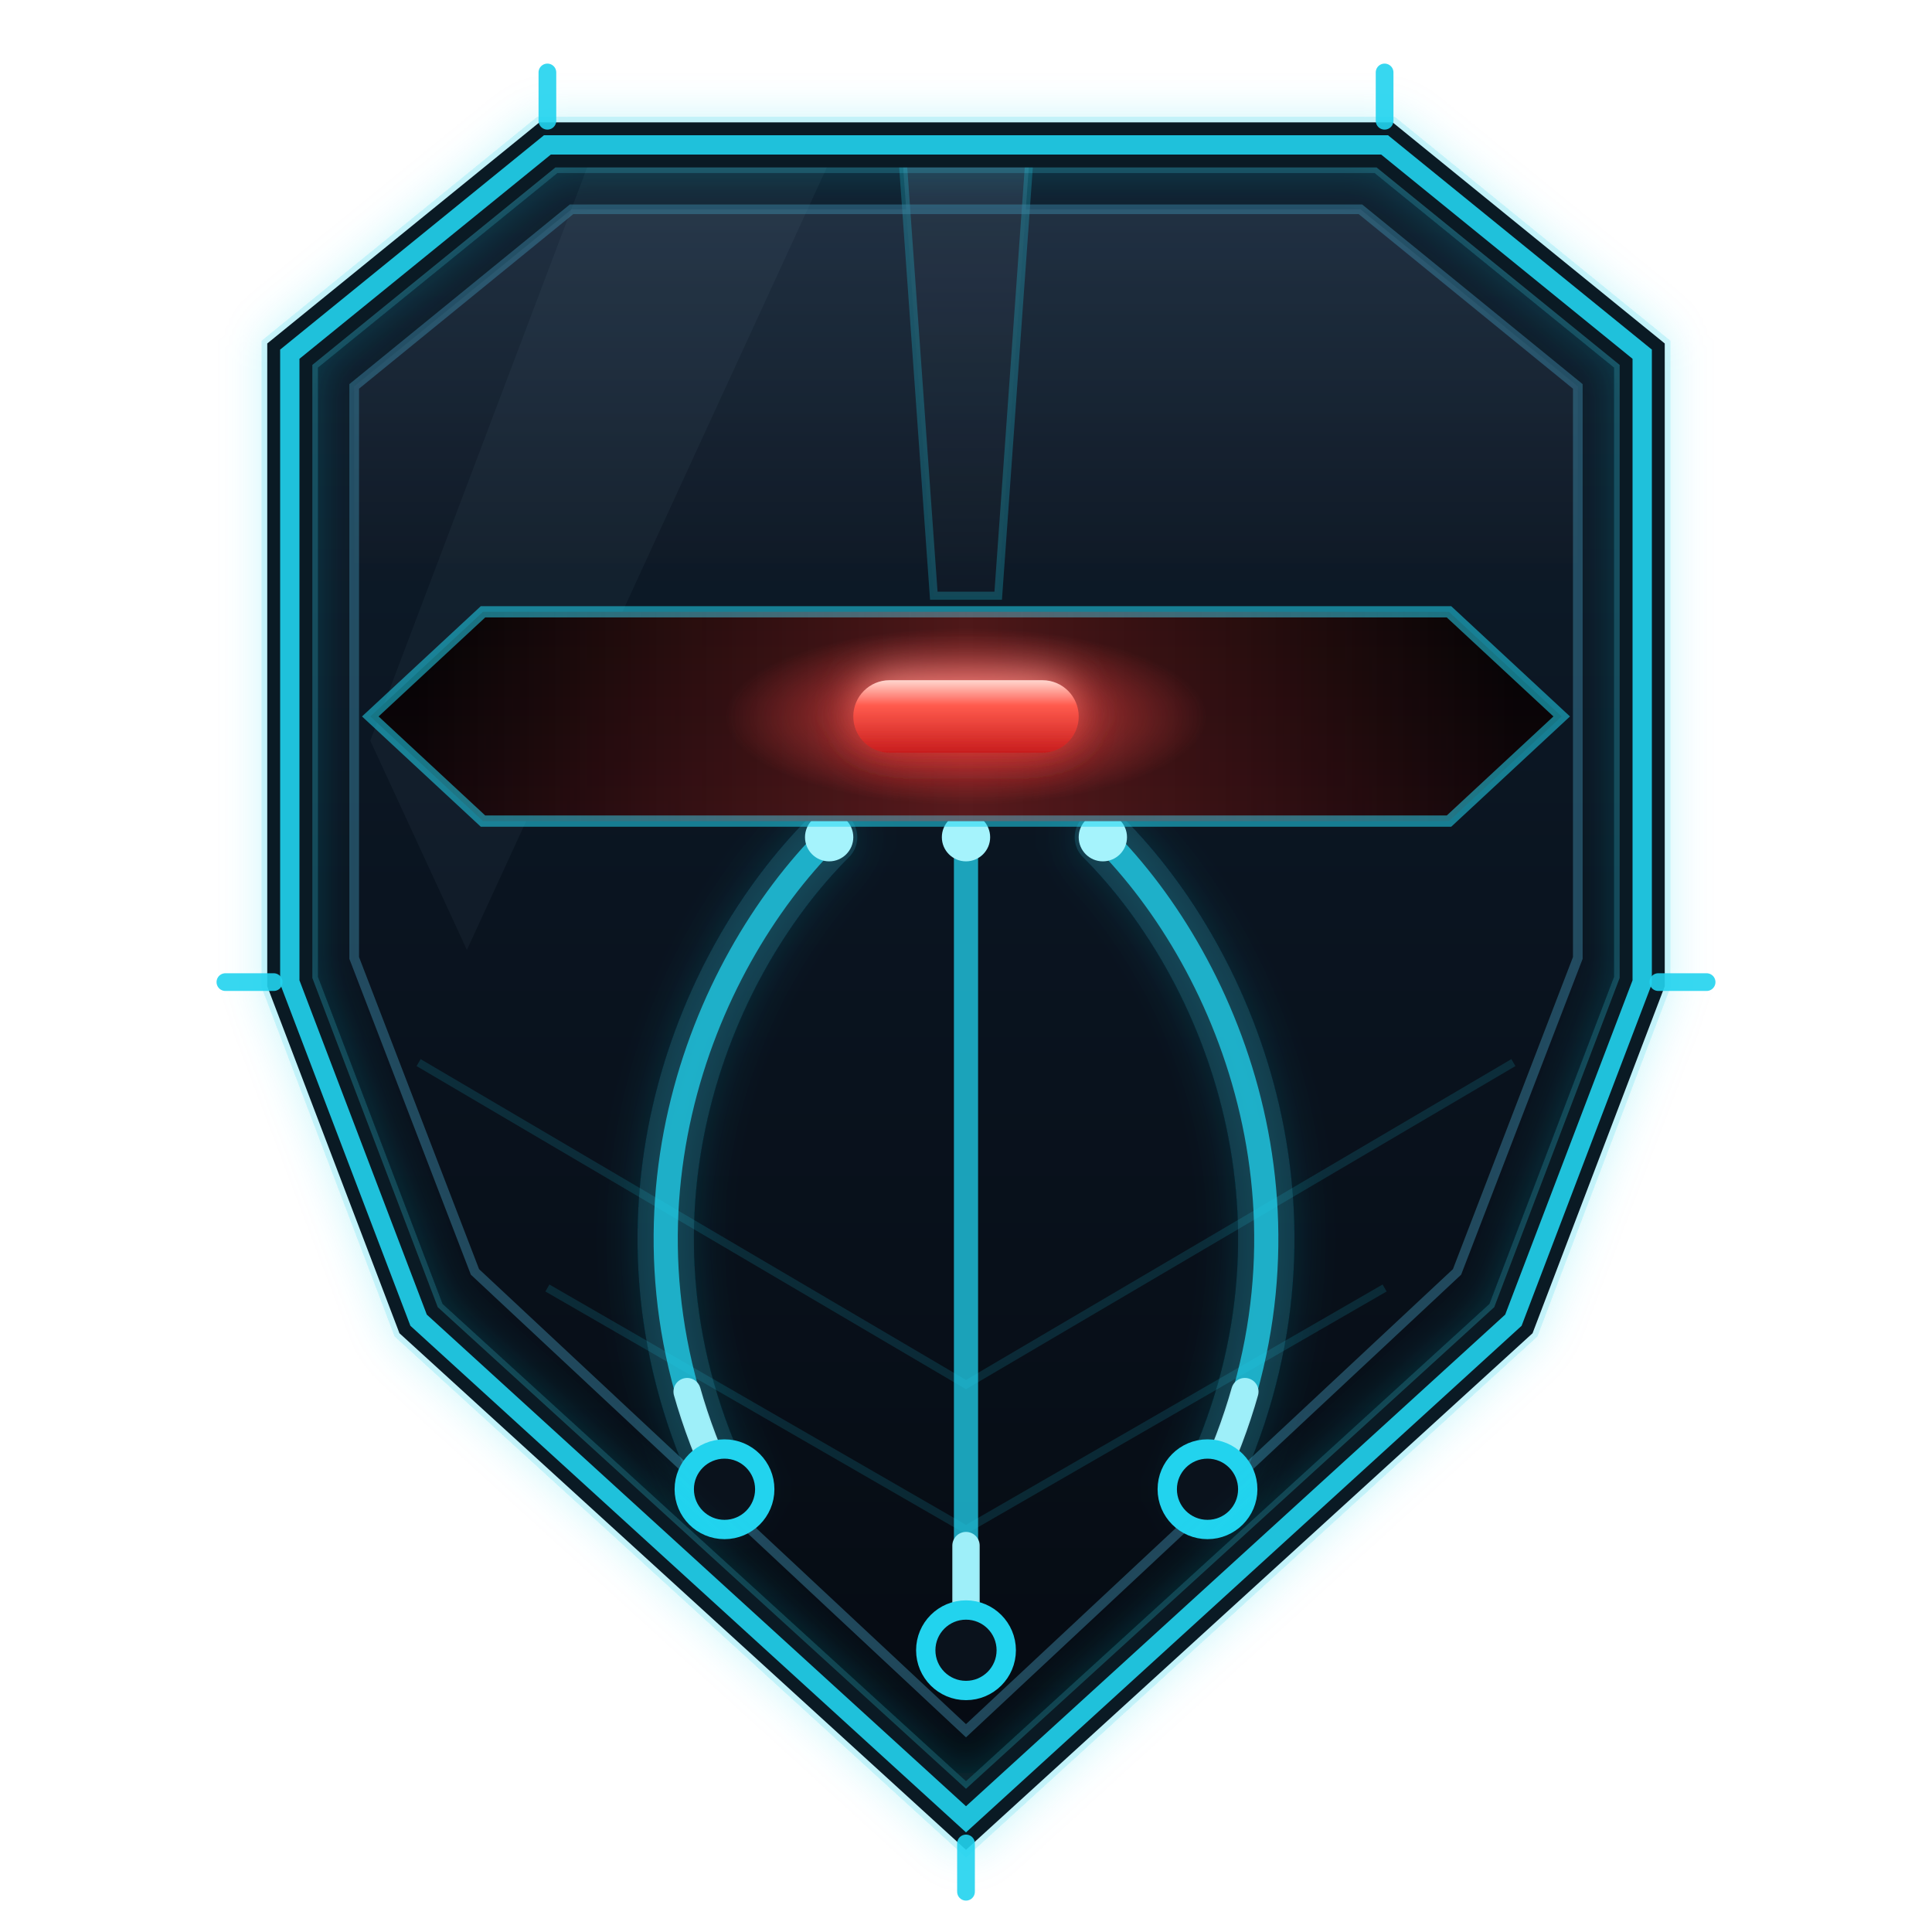
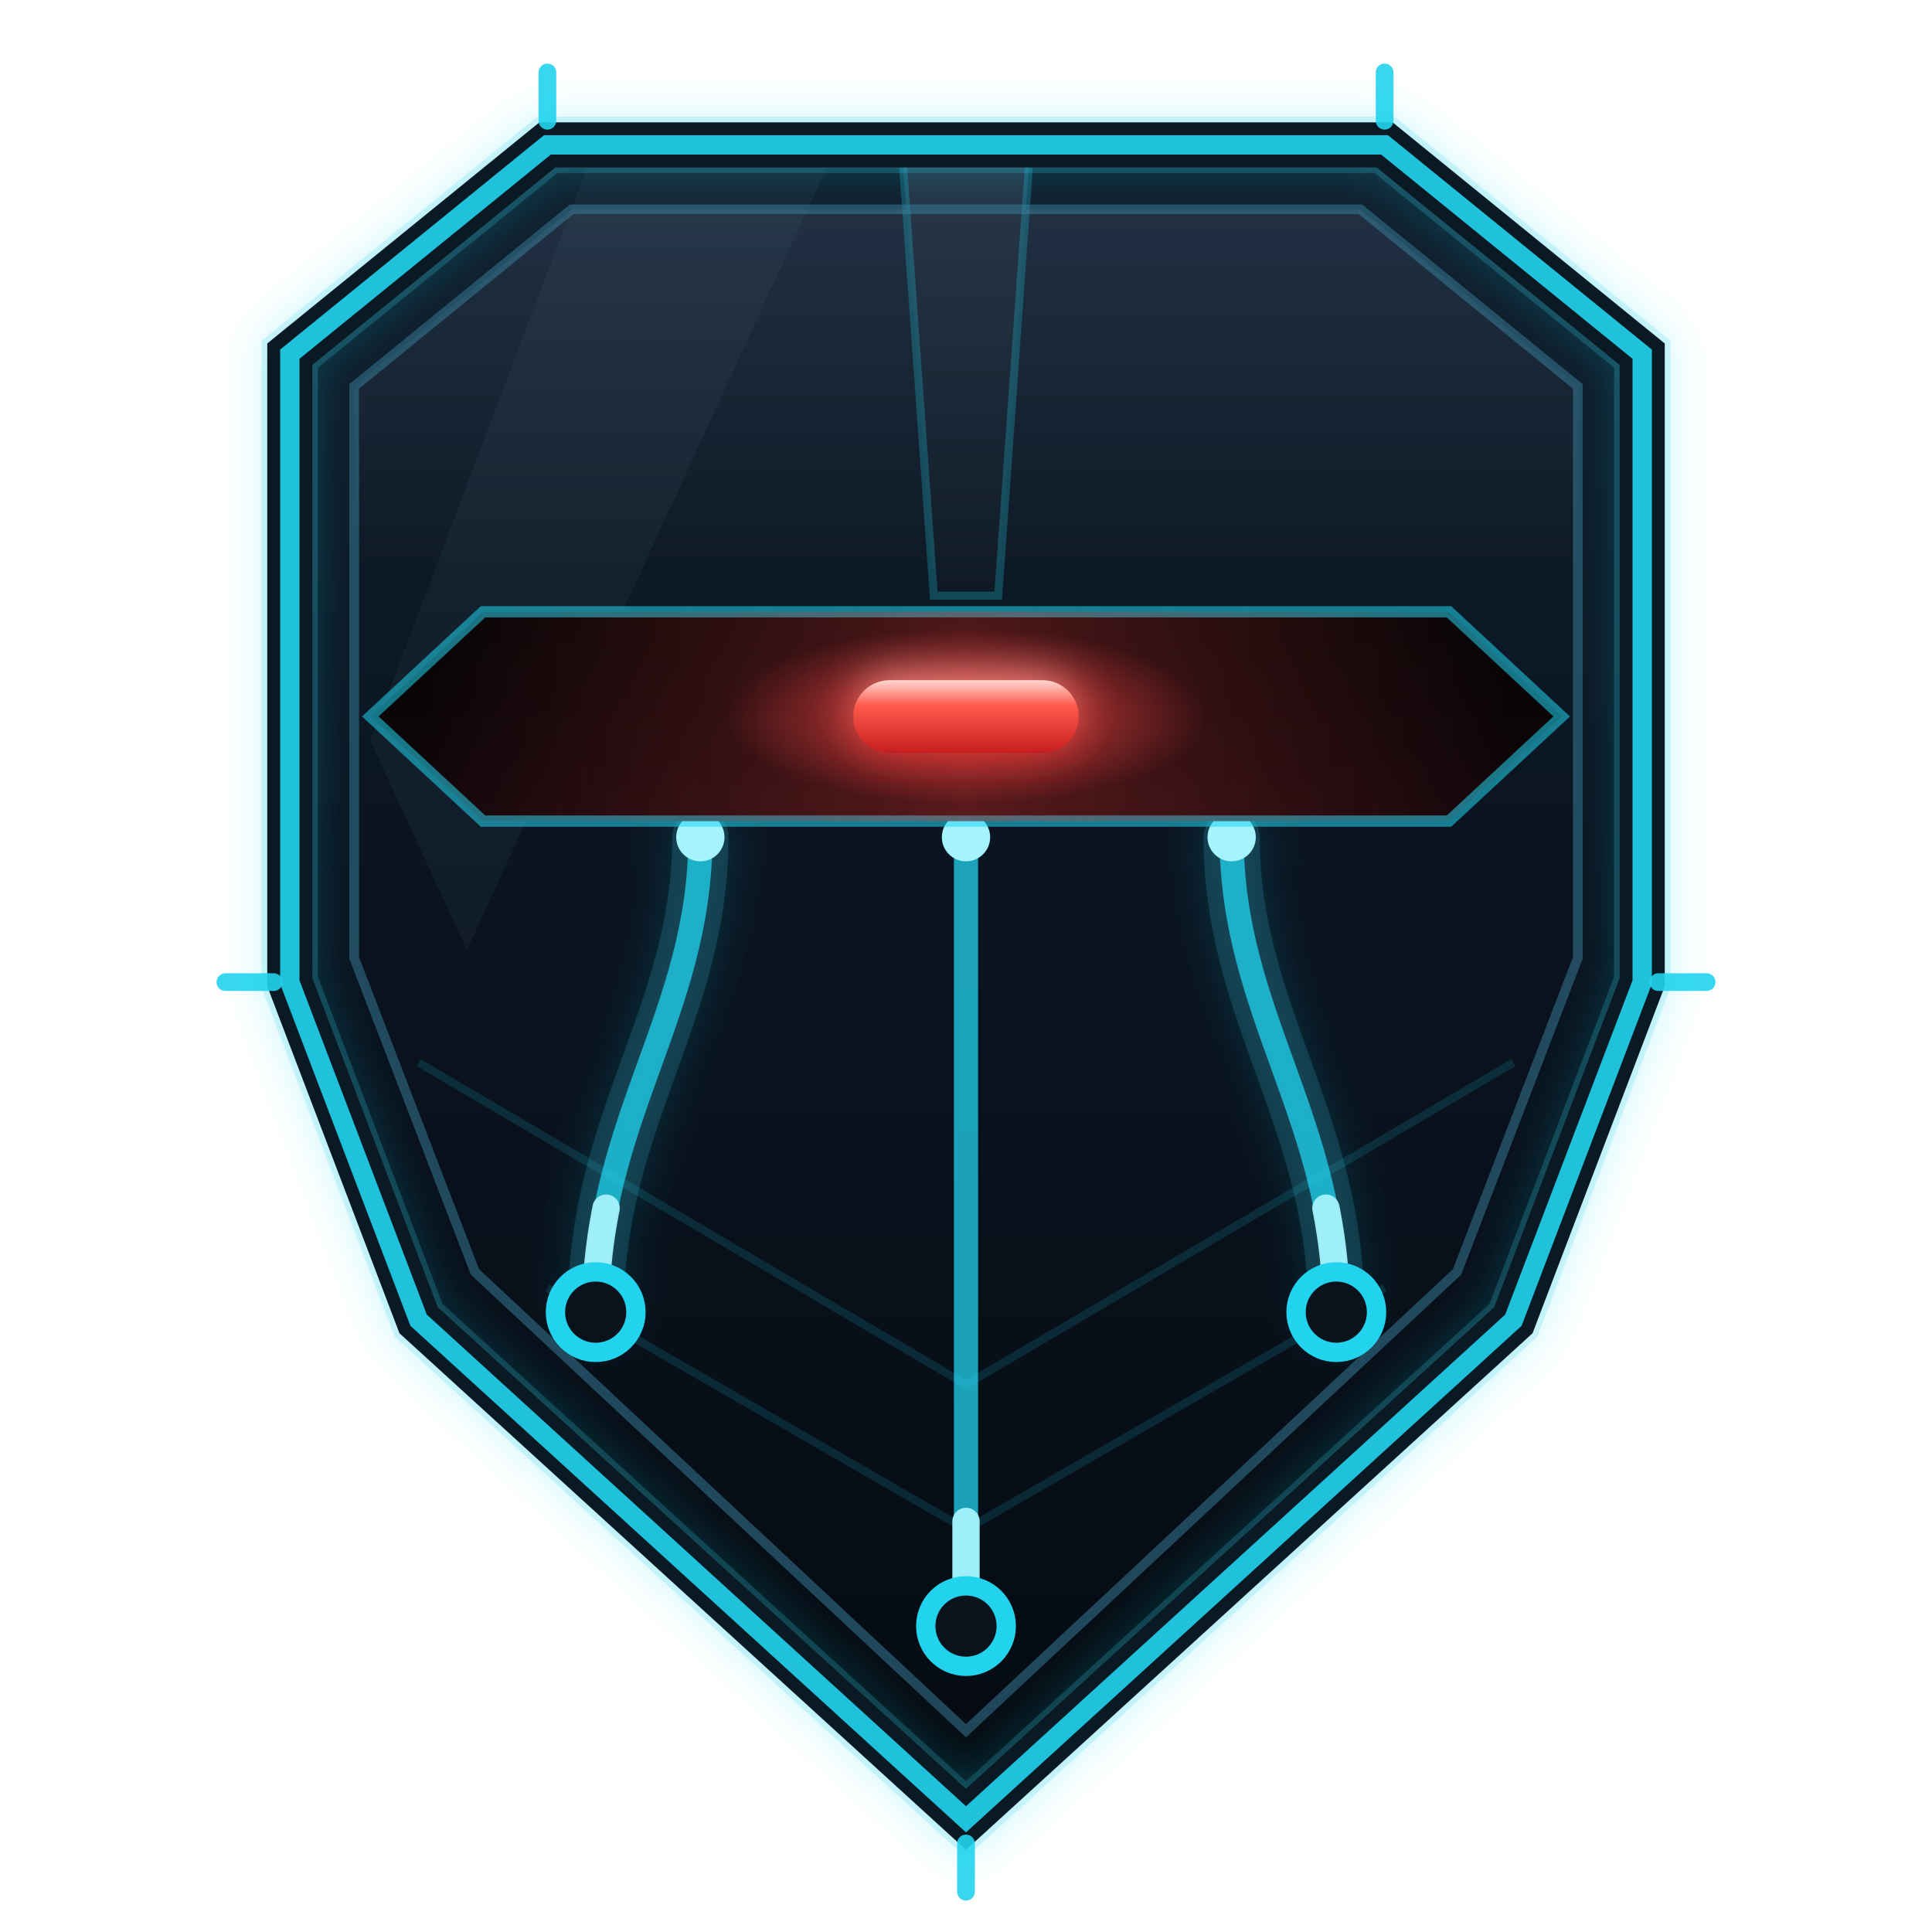
<svg xmlns="http://www.w3.org/2000/svg" viewBox="0 0 240 240" width="240" height="240" role="img" aria-label="Galadriel sentinel shield: an angular futuristic crest whose visor slit carries a sweeping red scanning eye; three fiber-optic sensor channels stream into it from below — the watcher that looks for the channel that lies.">
  <defs>
    <linearGradient id="plate" x1="0" y1="0" x2="0" y2="1">
      <stop offset="0%" stop-color="#10202f" />
      <stop offset="45%" stop-color="#0a1420" />
      <stop offset="100%" stop-color="#050a11" />
    </linearGradient>
    <linearGradient id="crown" x1="0" y1="0" x2="0" y2="1">
      <stop offset="0%" stop-color="#2a3a4d" />
      <stop offset="100%" stop-color="#101a26" />
    </linearGradient>
    <linearGradient id="slitwell" x1="0" y1="0" x2="0" y2="1">
      <stop offset="0%" stop-color="#020304" />
      <stop offset="100%" stop-color="#12060a" />
    </linearGradient>
    <linearGradient id="trail" x1="0" y1="0" x2="1" y2="0">
      <stop offset="0%" stop-color="#ef4444" stop-opacity="0" />
      <stop offset="50%" stop-color="#ef4444" stop-opacity="0.32" />
      <stop offset="100%" stop-color="#ef4444" stop-opacity="0" />
    </linearGradient>
    <radialGradient id="eyeglow" cx="50%" cy="50%" r="50%">
      <stop offset="0%" stop-color="#ff6b5e" stop-opacity="0.9" />
      <stop offset="45%" stop-color="#ef4444" stop-opacity="0.5" />
      <stop offset="100%" stop-color="#ef4444" stop-opacity="0" />
    </radialGradient>
    <linearGradient id="eyecore" x1="0" y1="0" x2="0" y2="1">
      <stop offset="0%" stop-color="#ffd7cf" />
      <stop offset="35%" stop-color="#ff5a4d" />
      <stop offset="100%" stop-color="#c81e1e" />
    </linearGradient>
    <filter id="glow" x="-60%" y="-60%" width="220%" height="220%">
      <feGaussianBlur stdDeviation="2.6" result="b" />
      <feMerge>
        <feMergeNode in="b" />
        <feMergeNode in="SourceGraphic" />
      </feMerge>
    </filter>
    <style>
      .rim{fill:none;stroke:#22d3ee;stroke-width:2.4;stroke-linejoin:miter;stroke-opacity:.9}
      .rimdark{fill:none;stroke:#0a1a24;stroke-width:5.6;stroke-linejoin:miter}
      .rimglow{fill:none;stroke:#22d3ee;stroke-width:7;stroke-linejoin:miter;stroke-opacity:.2;filter:url(#glow)}
      .vtick{stroke:#22d3ee;stroke-width:2.2;stroke-linecap:round;stroke-opacity:.9}
      .bevel{fill:none;stroke:#3b82a0;stroke-width:1.2;stroke-opacity:.5;stroke-linejoin:miter}
      .facet{stroke:#22d3ee;stroke-width:1;stroke-opacity:.14}
      .slitedge{fill:none;stroke:#22d3ee;stroke-width:1.4;stroke-opacity:.55;stroke-linejoin:miter}
      .fiber{fill:none;stroke:#22d3ee;stroke-width:3;stroke-linecap:round;stroke-opacity:.75}
      .fiberglow{fill:none;stroke:#22d3ee;stroke-width:7;stroke-linecap:round;stroke-opacity:.16;filter:url(#glow)}
      .pulse{fill:none;stroke:#a5f3fc;stroke-width:3.4;stroke-linecap:round;stroke-opacity:.95;stroke-dasharray:13 174}
      .fport{fill:#0a121c;stroke:#22d3ee;stroke-width:2.4}
      .fjack{fill:#a5f3fc}
      .eye{animation:scan 3.6s ease-in-out infinite}
      @keyframes scan{0%{transform:translateX(0)}25%{transform:translateX(42px)}75%{transform:translateX(-42px)}100%{transform:translateX(0)}}
      @media (prefers-reduced-motion:reduce){.eye{animation:none}animate{display:none}}
      @media (prefers-color-scheme:light){.rimglow{stroke-opacity:.28}.rim{stroke-opacity:1}.rimdark{stroke:#123240}.vtick{stroke-opacity:1}}
    </style>
  </defs>
  <path d="M36 44 L68 18 L172 18 L204 44 L204 122 L188 164 L120 226 L52 164 L36 122 Z" fill="url(#plate)" />
  <path d="M44 48 L71 26 L169 26 L196 48 L196 70 L44 70 Z" fill="url(#crown)" opacity="0.65" />
  <path d="M112 18 L128 18 L124 74 L116 74 Z" fill="url(#crown)" opacity="0.9" stroke="#22d3ee" stroke-opacity="0.28" stroke-width="1" />
  <path d="M74 18 L104 18 L58 118 L46 92 Z" fill="#9fdcec" opacity="0.045" />
  <path class="bevel" d="M44 48 L71 26 L169 26 L196 48 L196 119 L181 158 L120 215 L59 158 L44 119 Z" />
  <path class="facet" d="M52 132 L120 172 L188 132" fill="none" />
  <path class="facet" d="M68 160 L120 190 L172 160" fill="none" />
  <g>
-     <path class="fiberglow" d="M90 185 C74 152 87 120 103 104" />
-     <path class="fiber" d="M90 185 C74 152 87 120 103 104" />
-     <path class="pulse" d="M90 185 C74 152 87 120 103 104">
+     <path class="fiberglow" d="M74 163 C74 139 87 126 87 104" />
+     <path class="fiber" d="M74 163 C74 139 87 126 87 104" />
+     <path class="pulse" d="M74 163 C74 139 87 126 87 104">
      <animate attributeName="stroke-dashoffset" from="187" to="0" dur="2.6s" begin="0.9s" repeatCount="indefinite" />
    </path>
-     <path class="fiberglow" d="M120 205 C120 172 120 137 120 104" />
-     <path class="fiber" d="M120 205 C120 172 120 137 120 104" />
-     <path class="pulse" d="M120 205 C120 172 120 137 120 104">
+     <path class="fiberglow" d="M120 202 C120 170 120 135 120 104" />
+     <path class="fiber" d="M120 202 C120 170 120 135 120 104" />
+     <path class="pulse" d="M120 202 C120 170 120 135 120 104">
      <animate attributeName="stroke-dashoffset" from="187" to="0" dur="2.6s" begin="0s" repeatCount="indefinite" />
    </path>
-     <path class="fiberglow" d="M150 185 C166 152 153 120 137 104" />
-     <path class="fiber" d="M150 185 C166 152 153 120 137 104" />
-     <path class="pulse" d="M150 185 C166 152 153 120 137 104">
+     <path class="fiberglow" d="M166 163 C166 139 153 126 153 104" />
+     <path class="fiber" d="M166 163 C166 139 153 126 153 104" />
+     <path class="pulse" d="M166 163 C166 139 153 126 153 104">
      <animate attributeName="stroke-dashoffset" from="187" to="0" dur="2.6s" begin="0.9s" repeatCount="indefinite" />
    </path>
-     <circle class="fport" cx="90" cy="185" r="5" />
-     <circle class="fport" cx="120" cy="205" r="5" />
-     <circle class="fport" cx="150" cy="185" r="5" />
-     <circle class="fjack" cx="103" cy="104" r="3" />
+     <circle class="fport" cx="74" cy="163" r="5" />
+     <circle class="fport" cx="120" cy="202" r="5" />
+     <circle class="fport" cx="166" cy="163" r="5" />
+     <circle class="fjack" cx="87" cy="104" r="3" />
    <circle class="fjack" cx="120" cy="104" r="3" />
-     <circle class="fjack" cx="137" cy="104" r="3" />
+     <circle class="fjack" cx="153" cy="104" r="3" />
  </g>
  <path d="M46 89 L60 76 L180 76 L194 89 L180 102 L60 102 Z" fill="url(#slitwell)" />
  <path class="slitedge" d="M46 89 L60 76 L180 76 L194 89 L180 102 L60 102 Z" />
  <clipPath id="slitclip">
    <path d="M46 89 L60 76 L180 76 L194 89 L180 102 L60 102 Z" />
  </clipPath>
  <g clip-path="url(#slitclip)">
    <rect x="52" y="76" width="136" height="26" fill="url(#trail)" />
    <g class="eye">
      <ellipse cx="120" cy="89" rx="30" ry="11" fill="url(#eyeglow)" />
      <rect x="106" y="84.5" width="28" height="9" rx="4.5" fill="url(#eyecore)" filter="url(#glow)" />
    </g>
  </g>
  <path class="rimglow" d="M36 44 L68 18 L172 18 L204 44 L204 122 L188 164 L120 226 L52 164 L36 122 Z" />
  <path class="rimdark" d="M36 44 L68 18 L172 18 L204 44 L204 122 L188 164 L120 226 L52 164 L36 122 Z" />
  <path class="rim" d="M36 44 L68 18 L172 18 L204 44 L204 122 L188 164 L120 226 L52 164 L36 122 Z" />
  <line class="vtick" x1="28" y1="122" x2="34" y2="122" />
  <line class="vtick" x1="206" y1="122" x2="212" y2="122" />
  <line class="vtick" x1="120" y1="229" x2="120" y2="235" />
  <line class="vtick" x1="68" y1="9" x2="68" y2="15" />
  <line class="vtick" x1="172" y1="9" x2="172" y2="15" />
</svg>
